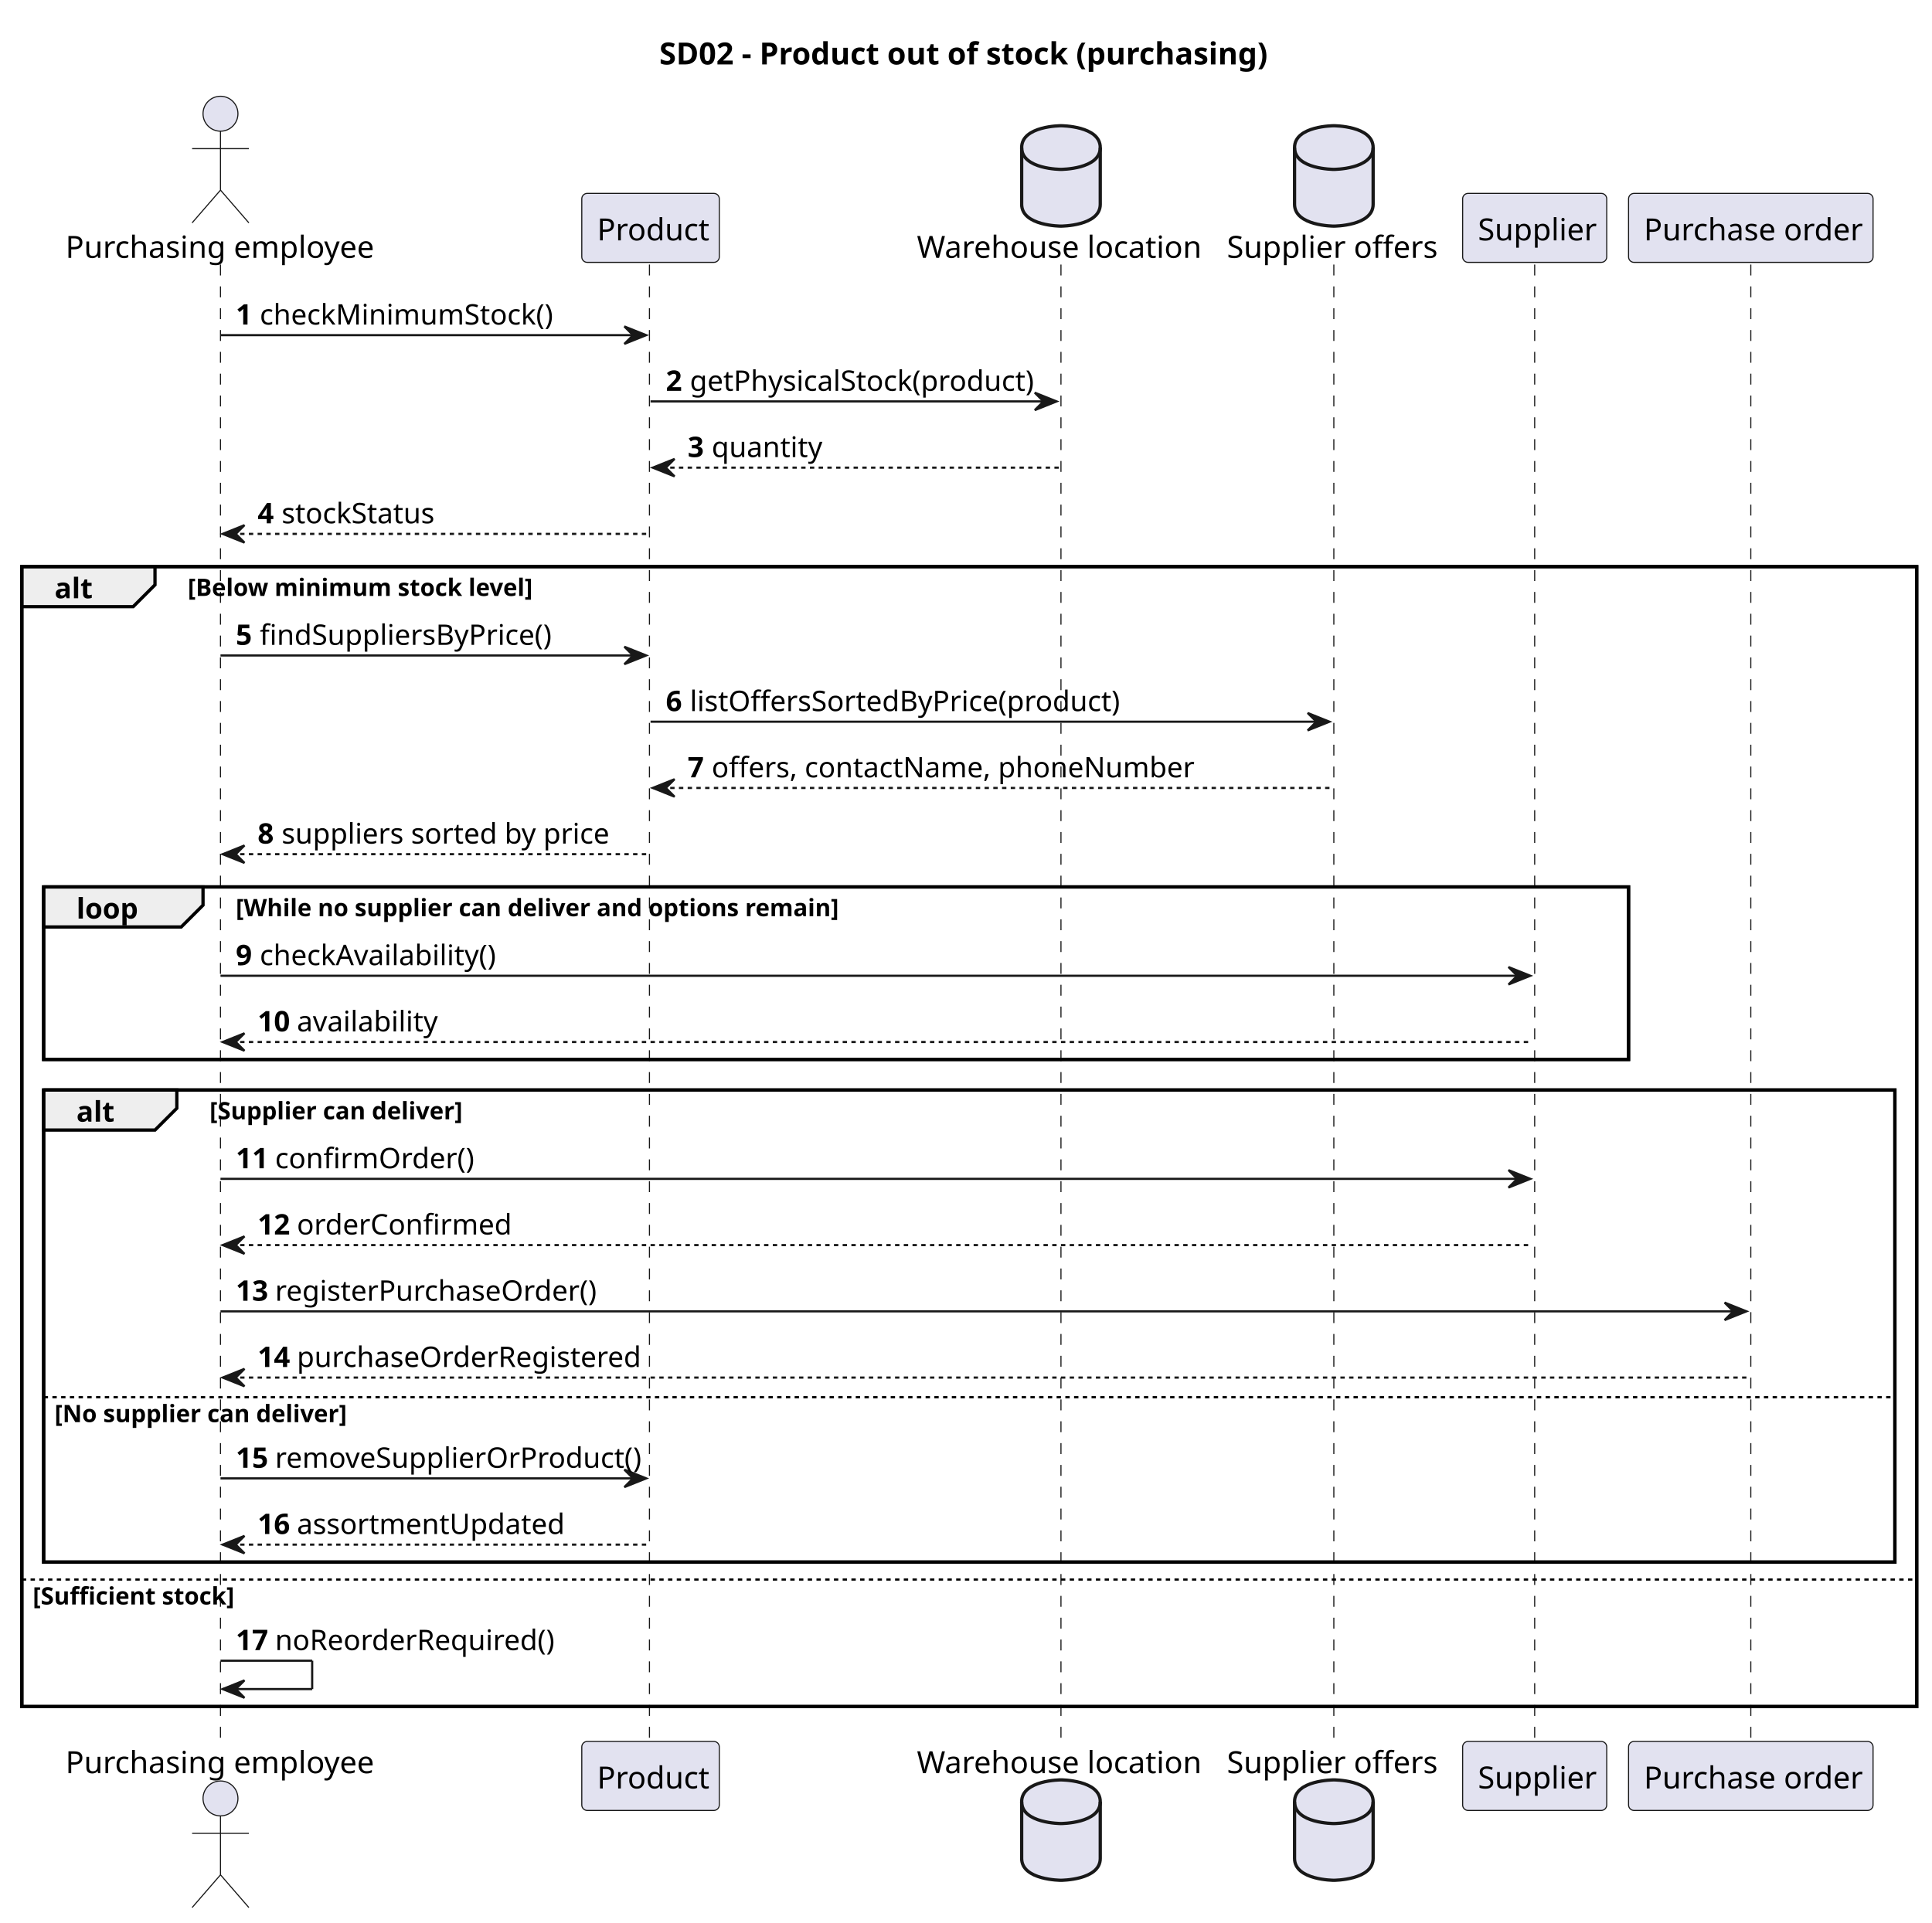
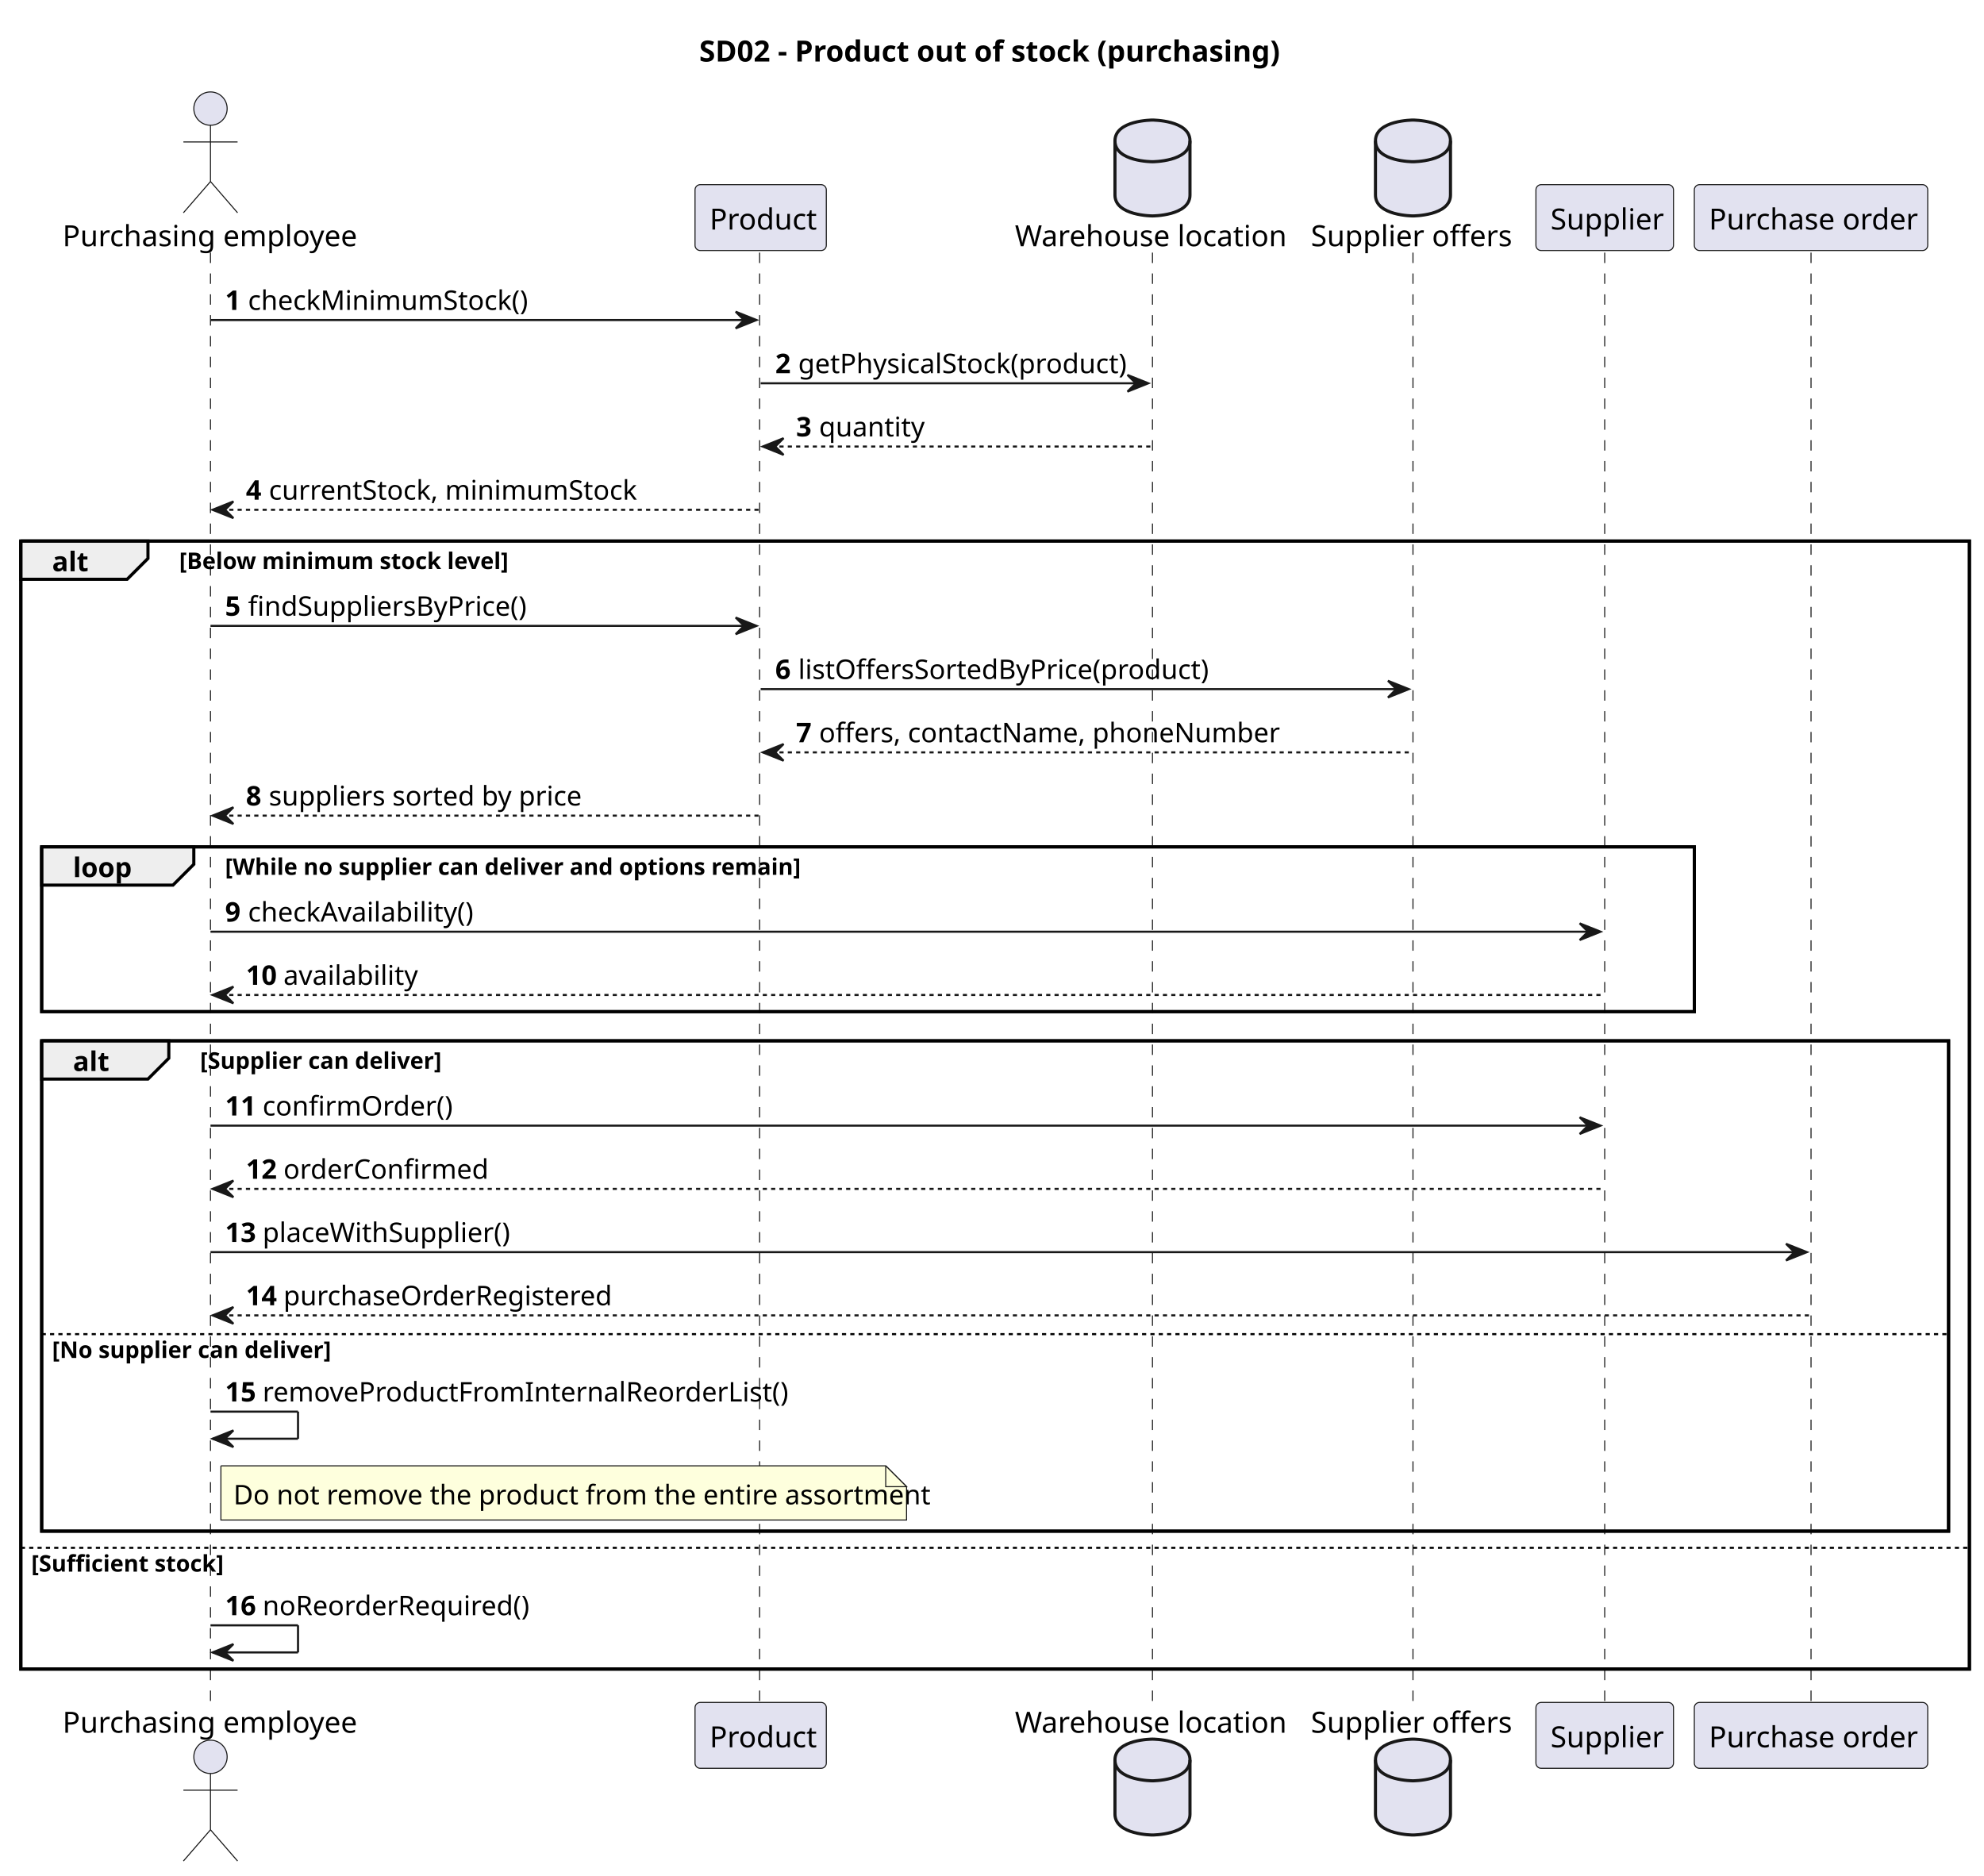
- <svg xmlns="http://www.w3.org/2000/svg" contentStyleType="text/css" height="881px" preserveAspectRatio="none" style="width:885px;height:881px;background:#FFFFFF;" version="1.1" viewBox="0 0 885 881" width="885px" zoomAndPan="magnify">
+ <svg xmlns="http://www.w3.org/2000/svg" contentStyleType="text/css" height="900px" preserveAspectRatio="none" style="width:952px;height:900px;background:#FFFFFF;" version="1.1" viewBox="0 0 952 900" width="952px" zoomAndPan="magnify">
  <defs />
  <g>
-     <text fill="#000000" font-family="sans-serif" font-size="14" font-weight="bold" lengthAdjust="spacing" textLength="283" x="302" y="29.533">SD02 - Product out of stock (purchasing)</text>
-     <rect fill="none" height="522.297" style="stroke:#000000;stroke-width:1.5;" width="868" x="10" y="259.625" />
-     <rect fill="none" height="79.055" style="stroke:#000000;stroke-width:1.5;" width="726" x="20" y="406.383" />
-     <rect fill="none" height="216.297" style="stroke:#000000;stroke-width:1.5;" width="848" x="20" y="499.438" />
-     <line style="stroke:#181818;stroke-width:0.5;stroke-dasharray:5.0,5.0;" x1="101" x2="101" y1="121.219" y2="798.922" />
-     <line style="stroke:#181818;stroke-width:0.5;stroke-dasharray:5.0,5.0;" x1="297.5" x2="297.5" y1="121.219" y2="798.922" />
-     <line style="stroke:#181818;stroke-width:0.5;stroke-dasharray:5.0,5.0;" x1="486" x2="486" y1="121.219" y2="798.922" />
-     <line style="stroke:#181818;stroke-width:0.5;stroke-dasharray:5.0,5.0;" x1="611" x2="611" y1="121.219" y2="798.922" />
-     <line style="stroke:#181818;stroke-width:0.5;stroke-dasharray:5.0,5.0;" x1="703" x2="703" y1="121.219" y2="798.922" />
-     <line style="stroke:#181818;stroke-width:0.5;stroke-dasharray:5.0,5.0;" x1="802" x2="802" y1="121.219" y2="798.922" />
+     <text fill="#000000" font-family="sans-serif" font-size="14" font-weight="bold" lengthAdjust="spacing" textLength="283" x="335.5" y="29.533">SD02 - Product out of stock (purchasing)</text>
+     <rect fill="none" height="541.297" style="stroke:#000000;stroke-width:1.5;" width="935" x="10" y="259.625" />
+     <rect fill="none" height="79.055" style="stroke:#000000;stroke-width:1.5;" width="793" x="20" y="406.383" />
+     <rect fill="none" height="235.297" style="stroke:#000000;stroke-width:1.5;" width="915" x="20" y="499.438" />
+     <line style="stroke:#181818;stroke-width:0.5;stroke-dasharray:5.0,5.0;" x1="101" x2="101" y1="121.219" y2="817.922" />
+     <line style="stroke:#181818;stroke-width:0.5;stroke-dasharray:5.0,5.0;" x1="364.5" x2="364.5" y1="121.219" y2="817.922" />
+     <line style="stroke:#181818;stroke-width:0.5;stroke-dasharray:5.0,5.0;" x1="553" x2="553" y1="121.219" y2="817.922" />
+     <line style="stroke:#181818;stroke-width:0.5;stroke-dasharray:5.0,5.0;" x1="678" x2="678" y1="121.219" y2="817.922" />
+     <line style="stroke:#181818;stroke-width:0.5;stroke-dasharray:5.0,5.0;" x1="770" x2="770" y1="121.219" y2="817.922" />
+     <line style="stroke:#181818;stroke-width:0.5;stroke-dasharray:5.0,5.0;" x1="869" x2="869" y1="121.219" y2="817.922" />
    <text fill="#000000" font-family="sans-serif" font-size="14" lengthAdjust="spacing" textLength="136" x="30" y="118.143">Purchasing employee</text>
    <ellipse cx="101" cy="52.109" fill="#E2E2F0" rx="8" ry="8" style="stroke:#181818;stroke-width:0.5;" />
    <path d="M101,60.109 L101,87.109 M88,68.109 L114,68.109 M101,87.109 L88,102.109 M101,87.109 L114,102.109 " fill="none" style="stroke:#181818;stroke-width:0.5;" />
-     <text fill="#000000" font-family="sans-serif" font-size="14" lengthAdjust="spacing" textLength="136" x="30" y="812.455">Purchasing employee</text>
-     <ellipse cx="101" cy="824.031" fill="#E2E2F0" rx="8" ry="8" style="stroke:#181818;stroke-width:0.5;" />
-     <path d="M101,832.031 L101,859.031 M88,840.031 L114,840.031 M101,859.031 L88,874.031 M101,859.031 L114,874.031 " fill="none" style="stroke:#181818;stroke-width:0.5;" />
-     <rect fill="#E2E2F0" height="31.609" rx="2.5" ry="2.5" style="stroke:#181818;stroke-width:0.5;" width="63" x="266.5" y="88.609" />
-     <text fill="#000000" font-family="sans-serif" font-size="14" lengthAdjust="spacing" textLength="49" x="273.5" y="110.143">Product</text>
-     <rect fill="#E2E2F0" height="31.609" rx="2.5" ry="2.5" style="stroke:#181818;stroke-width:0.5;" width="63" x="266.5" y="797.922" />
-     <text fill="#000000" font-family="sans-serif" font-size="14" lengthAdjust="spacing" textLength="49" x="273.5" y="819.455">Product</text>
-     <text fill="#000000" font-family="sans-serif" font-size="14" lengthAdjust="spacing" textLength="126" x="420" y="118.143">Warehouse location</text>
-     <path d="M468,67.609 C468,57.609 486,57.609 486,57.609 C486,57.609 504,57.609 504,67.609 L504,93.609 C504,103.609 486,103.609 486,103.609 C486,103.609 468,103.609 468,93.609 L468,67.609 " fill="#E2E2F0" style="stroke:#181818;stroke-width:1.5;" />
-     <path d="M468,67.609 C468,77.609 486,77.609 486,77.609 C486,77.609 504,77.609 504,67.609 " fill="none" style="stroke:#181818;stroke-width:1.5;" />
-     <text fill="#000000" font-family="sans-serif" font-size="14" lengthAdjust="spacing" textLength="126" x="420" y="812.455">Warehouse location</text>
-     <path d="M468,825.531 C468,815.531 486,815.531 486,815.531 C486,815.531 504,815.531 504,825.531 L504,851.531 C504,861.531 486,861.531 486,861.531 C486,861.531 468,861.531 468,851.531 L468,825.531 " fill="#E2E2F0" style="stroke:#181818;stroke-width:1.5;" />
-     <path d="M468,825.531 C468,835.531 486,835.531 486,835.531 C486,835.531 504,835.531 504,825.531 " fill="none" style="stroke:#181818;stroke-width:1.5;" />
-     <text fill="#000000" font-family="sans-serif" font-size="14" lengthAdjust="spacing" textLength="92" x="562" y="118.143">Supplier offers</text>
-     <path d="M593,67.609 C593,57.609 611,57.609 611,57.609 C611,57.609 629,57.609 629,67.609 L629,93.609 C629,103.609 611,103.609 611,103.609 C611,103.609 593,103.609 593,93.609 L593,67.609 " fill="#E2E2F0" style="stroke:#181818;stroke-width:1.5;" />
-     <path d="M593,67.609 C593,77.609 611,77.609 611,77.609 C611,77.609 629,77.609 629,67.609 " fill="none" style="stroke:#181818;stroke-width:1.5;" />
-     <text fill="#000000" font-family="sans-serif" font-size="14" lengthAdjust="spacing" textLength="92" x="562" y="812.455">Supplier offers</text>
-     <path d="M593,825.531 C593,815.531 611,815.531 611,815.531 C611,815.531 629,815.531 629,825.531 L629,851.531 C629,861.531 611,861.531 611,861.531 C611,861.531 593,861.531 593,851.531 L593,825.531 " fill="#E2E2F0" style="stroke:#181818;stroke-width:1.5;" />
-     <path d="M593,825.531 C593,835.531 611,835.531 611,835.531 C611,835.531 629,835.531 629,825.531 " fill="none" style="stroke:#181818;stroke-width:1.5;" />
-     <rect fill="#E2E2F0" height="31.609" rx="2.5" ry="2.5" style="stroke:#181818;stroke-width:0.5;" width="66" x="670" y="88.609" />
-     <text fill="#000000" font-family="sans-serif" font-size="14" lengthAdjust="spacing" textLength="52" x="677" y="110.143">Supplier</text>
-     <rect fill="#E2E2F0" height="31.609" rx="2.5" ry="2.5" style="stroke:#181818;stroke-width:0.5;" width="66" x="670" y="797.922" />
-     <text fill="#000000" font-family="sans-serif" font-size="14" lengthAdjust="spacing" textLength="52" x="677" y="819.455">Supplier</text>
-     <rect fill="#E2E2F0" height="31.609" rx="2.5" ry="2.5" style="stroke:#181818;stroke-width:0.5;" width="112" x="746" y="88.609" />
-     <text fill="#000000" font-family="sans-serif" font-size="14" lengthAdjust="spacing" textLength="98" x="753" y="110.143">Purchase order</text>
-     <rect fill="#E2E2F0" height="31.609" rx="2.5" ry="2.5" style="stroke:#181818;stroke-width:0.5;" width="112" x="746" y="797.922" />
-     <text fill="#000000" font-family="sans-serif" font-size="14" lengthAdjust="spacing" textLength="98" x="753" y="819.455">Purchase order</text>
-     <polygon fill="#181818" points="286,149.57,296,153.57,286,157.57,290,153.57" style="stroke:#181818;stroke-width:1.0;" />
-     <line style="stroke:#181818;stroke-width:1.0;" x1="101" x2="292" y1="153.57" y2="153.57" />
+     <text fill="#000000" font-family="sans-serif" font-size="14" lengthAdjust="spacing" textLength="136" x="30" y="831.455">Purchasing employee</text>
+     <ellipse cx="101" cy="843.031" fill="#E2E2F0" rx="8" ry="8" style="stroke:#181818;stroke-width:0.5;" />
+     <path d="M101,851.031 L101,878.031 M88,859.031 L114,859.031 M101,878.031 L88,893.031 M101,878.031 L114,893.031 " fill="none" style="stroke:#181818;stroke-width:0.5;" />
+     <rect fill="#E2E2F0" height="31.609" rx="2.5" ry="2.5" style="stroke:#181818;stroke-width:0.5;" width="63" x="333.5" y="88.609" />
+     <text fill="#000000" font-family="sans-serif" font-size="14" lengthAdjust="spacing" textLength="49" x="340.5" y="110.143">Product</text>
+     <rect fill="#E2E2F0" height="31.609" rx="2.5" ry="2.5" style="stroke:#181818;stroke-width:0.5;" width="63" x="333.5" y="816.922" />
+     <text fill="#000000" font-family="sans-serif" font-size="14" lengthAdjust="spacing" textLength="49" x="340.5" y="838.455">Product</text>
+     <text fill="#000000" font-family="sans-serif" font-size="14" lengthAdjust="spacing" textLength="126" x="487" y="118.143">Warehouse location</text>
+     <path d="M535,67.609 C535,57.609 553,57.609 553,57.609 C553,57.609 571,57.609 571,67.609 L571,93.609 C571,103.609 553,103.609 553,103.609 C553,103.609 535,103.609 535,93.609 L535,67.609 " fill="#E2E2F0" style="stroke:#181818;stroke-width:1.5;" />
+     <path d="M535,67.609 C535,77.609 553,77.609 553,77.609 C553,77.609 571,77.609 571,67.609 " fill="none" style="stroke:#181818;stroke-width:1.5;" />
+     <text fill="#000000" font-family="sans-serif" font-size="14" lengthAdjust="spacing" textLength="126" x="487" y="831.455">Warehouse location</text>
+     <path d="M535,844.531 C535,834.531 553,834.531 553,834.531 C553,834.531 571,834.531 571,844.531 L571,870.531 C571,880.531 553,880.531 553,880.531 C553,880.531 535,880.531 535,870.531 L535,844.531 " fill="#E2E2F0" style="stroke:#181818;stroke-width:1.5;" />
+     <path d="M535,844.531 C535,854.531 553,854.531 553,854.531 C553,854.531 571,854.531 571,844.531 " fill="none" style="stroke:#181818;stroke-width:1.5;" />
+     <text fill="#000000" font-family="sans-serif" font-size="14" lengthAdjust="spacing" textLength="92" x="629" y="118.143">Supplier offers</text>
+     <path d="M660,67.609 C660,57.609 678,57.609 678,57.609 C678,57.609 696,57.609 696,67.609 L696,93.609 C696,103.609 678,103.609 678,103.609 C678,103.609 660,103.609 660,93.609 L660,67.609 " fill="#E2E2F0" style="stroke:#181818;stroke-width:1.5;" />
+     <path d="M660,67.609 C660,77.609 678,77.609 678,77.609 C678,77.609 696,77.609 696,67.609 " fill="none" style="stroke:#181818;stroke-width:1.5;" />
+     <text fill="#000000" font-family="sans-serif" font-size="14" lengthAdjust="spacing" textLength="92" x="629" y="831.455">Supplier offers</text>
+     <path d="M660,844.531 C660,834.531 678,834.531 678,834.531 C678,834.531 696,834.531 696,844.531 L696,870.531 C696,880.531 678,880.531 678,880.531 C678,880.531 660,880.531 660,870.531 L660,844.531 " fill="#E2E2F0" style="stroke:#181818;stroke-width:1.5;" />
+     <path d="M660,844.531 C660,854.531 678,854.531 678,854.531 C678,854.531 696,854.531 696,844.531 " fill="none" style="stroke:#181818;stroke-width:1.5;" />
+     <rect fill="#E2E2F0" height="31.609" rx="2.5" ry="2.5" style="stroke:#181818;stroke-width:0.5;" width="66" x="737" y="88.609" />
+     <text fill="#000000" font-family="sans-serif" font-size="14" lengthAdjust="spacing" textLength="52" x="744" y="110.143">Supplier</text>
+     <rect fill="#E2E2F0" height="31.609" rx="2.5" ry="2.5" style="stroke:#181818;stroke-width:0.5;" width="66" x="737" y="816.922" />
+     <text fill="#000000" font-family="sans-serif" font-size="14" lengthAdjust="spacing" textLength="52" x="744" y="838.455">Supplier</text>
+     <rect fill="#E2E2F0" height="31.609" rx="2.5" ry="2.5" style="stroke:#181818;stroke-width:0.5;" width="112" x="813" y="88.609" />
+     <text fill="#000000" font-family="sans-serif" font-size="14" lengthAdjust="spacing" textLength="98" x="820" y="110.143">Purchase order</text>
+     <rect fill="#E2E2F0" height="31.609" rx="2.5" ry="2.5" style="stroke:#181818;stroke-width:0.5;" width="112" x="813" y="816.922" />
+     <text fill="#000000" font-family="sans-serif" font-size="14" lengthAdjust="spacing" textLength="98" x="820" y="838.455">Purchase order</text>
+     <polygon fill="#181818" points="353,149.57,363,153.57,353,157.57,357,153.57" style="stroke:#181818;stroke-width:1.0;" />
+     <line style="stroke:#181818;stroke-width:1.0;" x1="101" x2="359" y1="153.57" y2="153.57" />
    <text fill="#000000" font-family="sans-serif" font-size="13" font-weight="bold" lengthAdjust="spacing" textLength="7" x="108" y="148.714">1</text>
    <text fill="#000000" font-family="sans-serif" font-size="13" lengthAdjust="spacing" textLength="130" x="119" y="148.714">checkMinimumStock()</text>
-     <polygon fill="#181818" points="474,179.922,484,183.922,474,187.922,478,183.922" style="stroke:#181818;stroke-width:1.0;" />
-     <line style="stroke:#181818;stroke-width:1.0;" x1="298" x2="480" y1="183.922" y2="183.922" />
-     <text fill="#000000" font-family="sans-serif" font-size="13" font-weight="bold" lengthAdjust="spacing" textLength="7" x="305" y="179.065">2</text>
-     <text fill="#000000" font-family="sans-serif" font-size="13" lengthAdjust="spacing" textLength="153" x="316" y="179.065">getPhysicalStock(product)</text>
-     <polygon fill="#181818" points="309,210.273,299,214.273,309,218.273,305,214.273" style="stroke:#181818;stroke-width:1.0;" />
-     <line style="stroke:#181818;stroke-width:1.0;stroke-dasharray:2.0,2.0;" x1="303" x2="485" y1="214.273" y2="214.273" />
-     <text fill="#000000" font-family="sans-serif" font-size="13" font-weight="bold" lengthAdjust="spacing" textLength="7" x="315" y="209.417">3</text>
-     <text fill="#000000" font-family="sans-serif" font-size="13" lengthAdjust="spacing" textLength="46" x="326" y="209.417">quantity</text>
+     <polygon fill="#181818" points="541,179.922,551,183.922,541,187.922,545,183.922" style="stroke:#181818;stroke-width:1.0;" />
+     <line style="stroke:#181818;stroke-width:1.0;" x1="365" x2="547" y1="183.922" y2="183.922" />
+     <text fill="#000000" font-family="sans-serif" font-size="13" font-weight="bold" lengthAdjust="spacing" textLength="7" x="372" y="179.065">2</text>
+     <text fill="#000000" font-family="sans-serif" font-size="13" lengthAdjust="spacing" textLength="153" x="383" y="179.065">getPhysicalStock(product)</text>
+     <polygon fill="#181818" points="376,210.273,366,214.273,376,218.273,372,214.273" style="stroke:#181818;stroke-width:1.0;" />
+     <line style="stroke:#181818;stroke-width:1.0;stroke-dasharray:2.0,2.0;" x1="370" x2="552" y1="214.273" y2="214.273" />
+     <text fill="#000000" font-family="sans-serif" font-size="13" font-weight="bold" lengthAdjust="spacing" textLength="7" x="382" y="209.417">3</text>
+     <text fill="#000000" font-family="sans-serif" font-size="13" lengthAdjust="spacing" textLength="46" x="393" y="209.417">quantity</text>
    <polygon fill="#181818" points="112,240.625,102,244.625,112,248.625,108,244.625" style="stroke:#181818;stroke-width:1.0;" />
-     <line style="stroke:#181818;stroke-width:1.0;stroke-dasharray:2.0,2.0;" x1="106" x2="297" y1="244.625" y2="244.625" />
+     <line style="stroke:#181818;stroke-width:1.0;stroke-dasharray:2.0,2.0;" x1="106" x2="364" y1="244.625" y2="244.625" />
    <text fill="#000000" font-family="sans-serif" font-size="13" font-weight="bold" lengthAdjust="spacing" textLength="7" x="118" y="239.769">4</text>
-     <text fill="#000000" font-family="sans-serif" font-size="13" lengthAdjust="spacing" textLength="70" x="129" y="239.769">stockStatus</text>
+     <text fill="#000000" font-family="sans-serif" font-size="13" lengthAdjust="spacing" textLength="169" x="129" y="239.769">currentStock, minimumStock</text>
    <path d="M10,259.625 L71,259.625 L71,267.977 L61,277.977 L10,277.977 L10,259.625 " fill="#EEEEEE" style="stroke:#000000;stroke-width:1.5;" />
-     <rect fill="none" height="522.297" style="stroke:#000000;stroke-width:1.5;" width="868" x="10" y="259.625" />
+     <rect fill="none" height="541.297" style="stroke:#000000;stroke-width:1.5;" width="935" x="10" y="259.625" />
    <text fill="#000000" font-family="sans-serif" font-size="13" font-weight="bold" lengthAdjust="spacing" textLength="16" x="25" y="274.12">alt</text>
    <text fill="#000000" font-family="sans-serif" font-size="11" font-weight="bold" lengthAdjust="spacing" textLength="161" x="86" y="273.044">[Below minimum stock level]</text>
-     <polygon fill="#181818" points="286,296.328,296,300.328,286,304.328,290,300.328" style="stroke:#181818;stroke-width:1.0;" />
-     <line style="stroke:#181818;stroke-width:1.0;" x1="101" x2="292" y1="300.328" y2="300.328" />
+     <polygon fill="#181818" points="353,296.328,363,300.328,353,304.328,357,300.328" style="stroke:#181818;stroke-width:1.0;" />
+     <line style="stroke:#181818;stroke-width:1.0;" x1="101" x2="359" y1="300.328" y2="300.328" />
    <text fill="#000000" font-family="sans-serif" font-size="13" font-weight="bold" lengthAdjust="spacing" textLength="7" x="108" y="295.472">5</text>
    <text fill="#000000" font-family="sans-serif" font-size="13" lengthAdjust="spacing" textLength="128" x="119" y="295.472">findSuppliersByPrice()</text>
-     <polygon fill="#181818" points="599,326.68,609,330.68,599,334.68,603,330.68" style="stroke:#181818;stroke-width:1.0;" />
-     <line style="stroke:#181818;stroke-width:1.0;" x1="298" x2="605" y1="330.68" y2="330.68" />
-     <text fill="#000000" font-family="sans-serif" font-size="13" font-weight="bold" lengthAdjust="spacing" textLength="7" x="305" y="325.823">6</text>
-     <text fill="#000000" font-family="sans-serif" font-size="13" lengthAdjust="spacing" textLength="186" x="316" y="325.823">listOffersSortedByPrice(product)</text>
-     <polygon fill="#181818" points="309,357.031,299,361.031,309,365.031,305,361.031" style="stroke:#181818;stroke-width:1.0;" />
-     <line style="stroke:#181818;stroke-width:1.0;stroke-dasharray:2.0,2.0;" x1="303" x2="610" y1="361.031" y2="361.031" />
-     <text fill="#000000" font-family="sans-serif" font-size="13" font-weight="bold" lengthAdjust="spacing" textLength="7" x="315" y="356.175">7</text>
-     <text fill="#000000" font-family="sans-serif" font-size="13" lengthAdjust="spacing" textLength="204" x="326" y="356.175">offers, contactName, phoneNumber</text>
+     <polygon fill="#181818" points="666,326.68,676,330.68,666,334.68,670,330.68" style="stroke:#181818;stroke-width:1.0;" />
+     <line style="stroke:#181818;stroke-width:1.0;" x1="365" x2="672" y1="330.68" y2="330.68" />
+     <text fill="#000000" font-family="sans-serif" font-size="13" font-weight="bold" lengthAdjust="spacing" textLength="7" x="372" y="325.823">6</text>
+     <text fill="#000000" font-family="sans-serif" font-size="13" lengthAdjust="spacing" textLength="186" x="383" y="325.823">listOffersSortedByPrice(product)</text>
+     <polygon fill="#181818" points="376,357.031,366,361.031,376,365.031,372,361.031" style="stroke:#181818;stroke-width:1.0;" />
+     <line style="stroke:#181818;stroke-width:1.0;stroke-dasharray:2.0,2.0;" x1="370" x2="677" y1="361.031" y2="361.031" />
+     <text fill="#000000" font-family="sans-serif" font-size="13" font-weight="bold" lengthAdjust="spacing" textLength="7" x="382" y="356.175">7</text>
+     <text fill="#000000" font-family="sans-serif" font-size="13" lengthAdjust="spacing" textLength="204" x="393" y="356.175">offers, contactName, phoneNumber</text>
    <polygon fill="#181818" points="112,387.383,102,391.383,112,395.383,108,391.383" style="stroke:#181818;stroke-width:1.0;" />
-     <line style="stroke:#181818;stroke-width:1.0;stroke-dasharray:2.0,2.0;" x1="106" x2="297" y1="391.383" y2="391.383" />
+     <line style="stroke:#181818;stroke-width:1.0;stroke-dasharray:2.0,2.0;" x1="106" x2="364" y1="391.383" y2="391.383" />
    <text fill="#000000" font-family="sans-serif" font-size="13" font-weight="bold" lengthAdjust="spacing" textLength="7" x="118" y="386.526">8</text>
    <text fill="#000000" font-family="sans-serif" font-size="13" lengthAdjust="spacing" textLength="142" x="129" y="386.526">suppliers sorted by price</text>
    <path d="M20,406.383 L93,406.383 L93,414.734 L83,424.734 L20,424.734 L20,406.383 " fill="#EEEEEE" style="stroke:#000000;stroke-width:1.5;" />
-     <rect fill="none" height="79.055" style="stroke:#000000;stroke-width:1.5;" width="726" x="20" y="406.383" />
+     <rect fill="none" height="79.055" style="stroke:#000000;stroke-width:1.5;" width="793" x="20" y="406.383" />
    <text fill="#000000" font-family="sans-serif" font-size="13" font-weight="bold" lengthAdjust="spacing" textLength="28" x="35" y="420.878">loop</text>
    <text fill="#000000" font-family="sans-serif" font-size="11" font-weight="bold" lengthAdjust="spacing" textLength="277" x="108" y="419.802">[While no supplier can deliver and options remain]</text>
-     <polygon fill="#181818" points="691,443.086,701,447.086,691,451.086,695,447.086" style="stroke:#181818;stroke-width:1.0;" />
-     <line style="stroke:#181818;stroke-width:1.0;" x1="101" x2="697" y1="447.086" y2="447.086" />
+     <polygon fill="#181818" points="758,443.086,768,447.086,758,451.086,762,447.086" style="stroke:#181818;stroke-width:1.0;" />
+     <line style="stroke:#181818;stroke-width:1.0;" x1="101" x2="764" y1="447.086" y2="447.086" />
    <text fill="#000000" font-family="sans-serif" font-size="13" font-weight="bold" lengthAdjust="spacing" textLength="7" x="108" y="442.229">9</text>
    <text fill="#000000" font-family="sans-serif" font-size="13" lengthAdjust="spacing" textLength="104" x="119" y="442.229">checkAvailability()</text>
    <polygon fill="#181818" points="112,473.438,102,477.438,112,481.438,108,477.438" style="stroke:#181818;stroke-width:1.0;" />
-     <line style="stroke:#181818;stroke-width:1.0;stroke-dasharray:2.0,2.0;" x1="106" x2="702" y1="477.438" y2="477.438" />
+     <line style="stroke:#181818;stroke-width:1.0;stroke-dasharray:2.0,2.0;" x1="106" x2="769" y1="477.438" y2="477.438" />
    <text fill="#000000" font-family="sans-serif" font-size="13" font-weight="bold" lengthAdjust="spacing" textLength="14" x="118" y="472.581">10</text>
    <text fill="#000000" font-family="sans-serif" font-size="13" lengthAdjust="spacing" textLength="59" x="136" y="472.581">availability</text>
    <path d="M20,499.438 L81,499.438 L81,507.789 L71,517.789 L20,517.789 L20,499.438 " fill="#EEEEEE" style="stroke:#000000;stroke-width:1.5;" />
-     <rect fill="none" height="216.297" style="stroke:#000000;stroke-width:1.5;" width="848" x="20" y="499.438" />
+     <rect fill="none" height="235.297" style="stroke:#000000;stroke-width:1.5;" width="915" x="20" y="499.438" />
    <text fill="#000000" font-family="sans-serif" font-size="13" font-weight="bold" lengthAdjust="spacing" textLength="16" x="35" y="513.933">alt</text>
    <text fill="#000000" font-family="sans-serif" font-size="11" font-weight="bold" lengthAdjust="spacing" textLength="117" x="96" y="512.856">[Supplier can deliver]</text>
-     <polygon fill="#181818" points="691,536.141,701,540.141,691,544.141,695,540.141" style="stroke:#181818;stroke-width:1.0;" />
-     <line style="stroke:#181818;stroke-width:1.0;" x1="101" x2="697" y1="540.141" y2="540.141" />
+     <polygon fill="#181818" points="758,536.141,768,540.141,758,544.141,762,540.141" style="stroke:#181818;stroke-width:1.0;" />
+     <line style="stroke:#181818;stroke-width:1.0;" x1="101" x2="764" y1="540.141" y2="540.141" />
    <text fill="#000000" font-family="sans-serif" font-size="13" font-weight="bold" lengthAdjust="spacing" textLength="14" x="108" y="535.284">11</text>
    <text fill="#000000" font-family="sans-serif" font-size="13" lengthAdjust="spacing" textLength="82" x="126" y="535.284">confirmOrder()</text>
    <polygon fill="#181818" points="112,566.492,102,570.492,112,574.492,108,570.492" style="stroke:#181818;stroke-width:1.0;" />
-     <line style="stroke:#181818;stroke-width:1.0;stroke-dasharray:2.0,2.0;" x1="106" x2="702" y1="570.492" y2="570.492" />
+     <line style="stroke:#181818;stroke-width:1.0;stroke-dasharray:2.0,2.0;" x1="106" x2="769" y1="570.492" y2="570.492" />
    <text fill="#000000" font-family="sans-serif" font-size="13" font-weight="bold" lengthAdjust="spacing" textLength="14" x="118" y="565.636">12</text>
    <text fill="#000000" font-family="sans-serif" font-size="13" lengthAdjust="spacing" textLength="87" x="136" y="565.636">orderConfirmed</text>
-     <polygon fill="#181818" points="790,596.844,800,600.844,790,604.844,794,600.844" style="stroke:#181818;stroke-width:1.0;" />
-     <line style="stroke:#181818;stroke-width:1.0;" x1="101" x2="796" y1="600.844" y2="600.844" />
+     <polygon fill="#181818" points="857,596.844,867,600.844,857,604.844,861,600.844" style="stroke:#181818;stroke-width:1.0;" />
+     <line style="stroke:#181818;stroke-width:1.0;" x1="101" x2="863" y1="600.844" y2="600.844" />
    <text fill="#000000" font-family="sans-serif" font-size="13" font-weight="bold" lengthAdjust="spacing" textLength="14" x="108" y="595.987">13</text>
-     <text fill="#000000" font-family="sans-serif" font-size="13" lengthAdjust="spacing" textLength="138" x="126" y="595.987">registerPurchaseOrder()</text>
+     <text fill="#000000" font-family="sans-serif" font-size="13" lengthAdjust="spacing" textLength="113" x="126" y="595.987">placeWithSupplier()</text>
    <polygon fill="#181818" points="112,627.195,102,631.195,112,635.195,108,631.195" style="stroke:#181818;stroke-width:1.0;" />
-     <line style="stroke:#181818;stroke-width:1.0;stroke-dasharray:2.0,2.0;" x1="106" x2="801" y1="631.195" y2="631.195" />
+     <line style="stroke:#181818;stroke-width:1.0;stroke-dasharray:2.0,2.0;" x1="106" x2="868" y1="631.195" y2="631.195" />
    <text fill="#000000" font-family="sans-serif" font-size="13" font-weight="bold" lengthAdjust="spacing" textLength="14" x="118" y="626.339">14</text>
    <text fill="#000000" font-family="sans-serif" font-size="13" lengthAdjust="spacing" textLength="147" x="136" y="626.339">purchaseOrderRegistered</text>
-     <line style="stroke:#000000;stroke-width:1.0;stroke-dasharray:2.0,2.0;" x1="20" x2="868" y1="640.195" y2="640.195" />
+     <line style="stroke:#000000;stroke-width:1.0;stroke-dasharray:2.0,2.0;" x1="20" x2="935" y1="640.195" y2="640.195" />
    <text fill="#000000" font-family="sans-serif" font-size="11" font-weight="bold" lengthAdjust="spacing" textLength="134" x="25" y="651.614">[No supplier can deliver]</text>
-     <polygon fill="#181818" points="286,673.383,296,677.383,286,681.383,290,677.383" style="stroke:#181818;stroke-width:1.0;" />
-     <line style="stroke:#181818;stroke-width:1.0;" x1="101" x2="292" y1="677.383" y2="677.383" />
+     <line style="stroke:#181818;stroke-width:1.0;" x1="101" x2="143" y1="677.383" y2="677.383" />
+     <line style="stroke:#181818;stroke-width:1.0;" x1="143" x2="143" y1="677.383" y2="690.383" />
+     <line style="stroke:#181818;stroke-width:1.0;" x1="102" x2="143" y1="690.383" y2="690.383" />
+     <polygon fill="#181818" points="112,686.383,102,690.383,112,694.383,108,690.383" style="stroke:#181818;stroke-width:1.0;" />
    <text fill="#000000" font-family="sans-serif" font-size="13" font-weight="bold" lengthAdjust="spacing" textLength="14" x="108" y="672.526">15</text>
-     <text fill="#000000" font-family="sans-serif" font-size="13" lengthAdjust="spacing" textLength="155" x="126" y="672.526">removeSupplierOrProduct()</text>
-     <polygon fill="#181818" points="112,703.734,102,707.734,112,711.734,108,707.734" style="stroke:#181818;stroke-width:1.0;" />
-     <line style="stroke:#181818;stroke-width:1.0;stroke-dasharray:2.0,2.0;" x1="106" x2="297" y1="707.734" y2="707.734" />
-     <text fill="#000000" font-family="sans-serif" font-size="13" font-weight="bold" lengthAdjust="spacing" textLength="14" x="118" y="702.878">16</text>
-     <text fill="#000000" font-family="sans-serif" font-size="13" lengthAdjust="spacing" textLength="113" x="136" y="702.878">assortmentUpdated</text>
-     <line style="stroke:#000000;stroke-width:1.0;stroke-dasharray:2.0,2.0;" x1="10" x2="878" y1="723.734" y2="723.734" />
-     <text fill="#000000" font-family="sans-serif" font-size="11" font-weight="bold" lengthAdjust="spacing" textLength="94" x="15" y="735.153">[Sufficient stock]</text>
-     <line style="stroke:#181818;stroke-width:1.0;" x1="101" x2="143" y1="760.922" y2="760.922" />
-     <line style="stroke:#181818;stroke-width:1.0;" x1="143" x2="143" y1="760.922" y2="773.922" />
-     <line style="stroke:#181818;stroke-width:1.0;" x1="102" x2="143" y1="773.922" y2="773.922" />
-     <polygon fill="#181818" points="112,769.922,102,773.922,112,777.922,108,773.922" style="stroke:#181818;stroke-width:1.0;" />
-     <text fill="#000000" font-family="sans-serif" font-size="13" font-weight="bold" lengthAdjust="spacing" textLength="14" x="108" y="756.065">17</text>
-     <text fill="#000000" font-family="sans-serif" font-size="13" lengthAdjust="spacing" textLength="118" x="126" y="756.065">noReorderRequired()</text>
+     <text fill="#000000" font-family="sans-serif" font-size="13" lengthAdjust="spacing" textLength="232" x="126" y="672.526">removeProductFromInternalReorderList()</text>
+     <path d="M106,703.383 L106,729.383 L435,729.383 L435,713.383 L425,703.383 L106,703.383 " fill="#FEFFDD" style="stroke:#181818;stroke-width:0.5;" />
+     <path d="M425,703.383 L425,713.383 L435,713.383 L425,703.383 " fill="#FEFFDD" style="stroke:#181818;stroke-width:0.5;" />
+     <text fill="#000000" font-family="sans-serif" font-size="13" lengthAdjust="spacing" textLength="308" x="112" y="721.878">Do not remove the product from the entire assortment</text>
+     <line style="stroke:#000000;stroke-width:1.0;stroke-dasharray:2.0,2.0;" x1="10" x2="945" y1="742.734" y2="742.734" />
+     <text fill="#000000" font-family="sans-serif" font-size="11" font-weight="bold" lengthAdjust="spacing" textLength="94" x="15" y="754.153">[Sufficient stock]</text>
+     <line style="stroke:#181818;stroke-width:1.0;" x1="101" x2="143" y1="779.922" y2="779.922" />
+     <line style="stroke:#181818;stroke-width:1.0;" x1="143" x2="143" y1="779.922" y2="792.922" />
+     <line style="stroke:#181818;stroke-width:1.0;" x1="102" x2="143" y1="792.922" y2="792.922" />
+     <polygon fill="#181818" points="112,788.922,102,792.922,112,796.922,108,792.922" style="stroke:#181818;stroke-width:1.0;" />
+     <text fill="#000000" font-family="sans-serif" font-size="13" font-weight="bold" lengthAdjust="spacing" textLength="14" x="108" y="775.065">16</text>
+     <text fill="#000000" font-family="sans-serif" font-size="13" lengthAdjust="spacing" textLength="118" x="126" y="775.065">noReorderRequired()</text>
  </g>
</svg>
